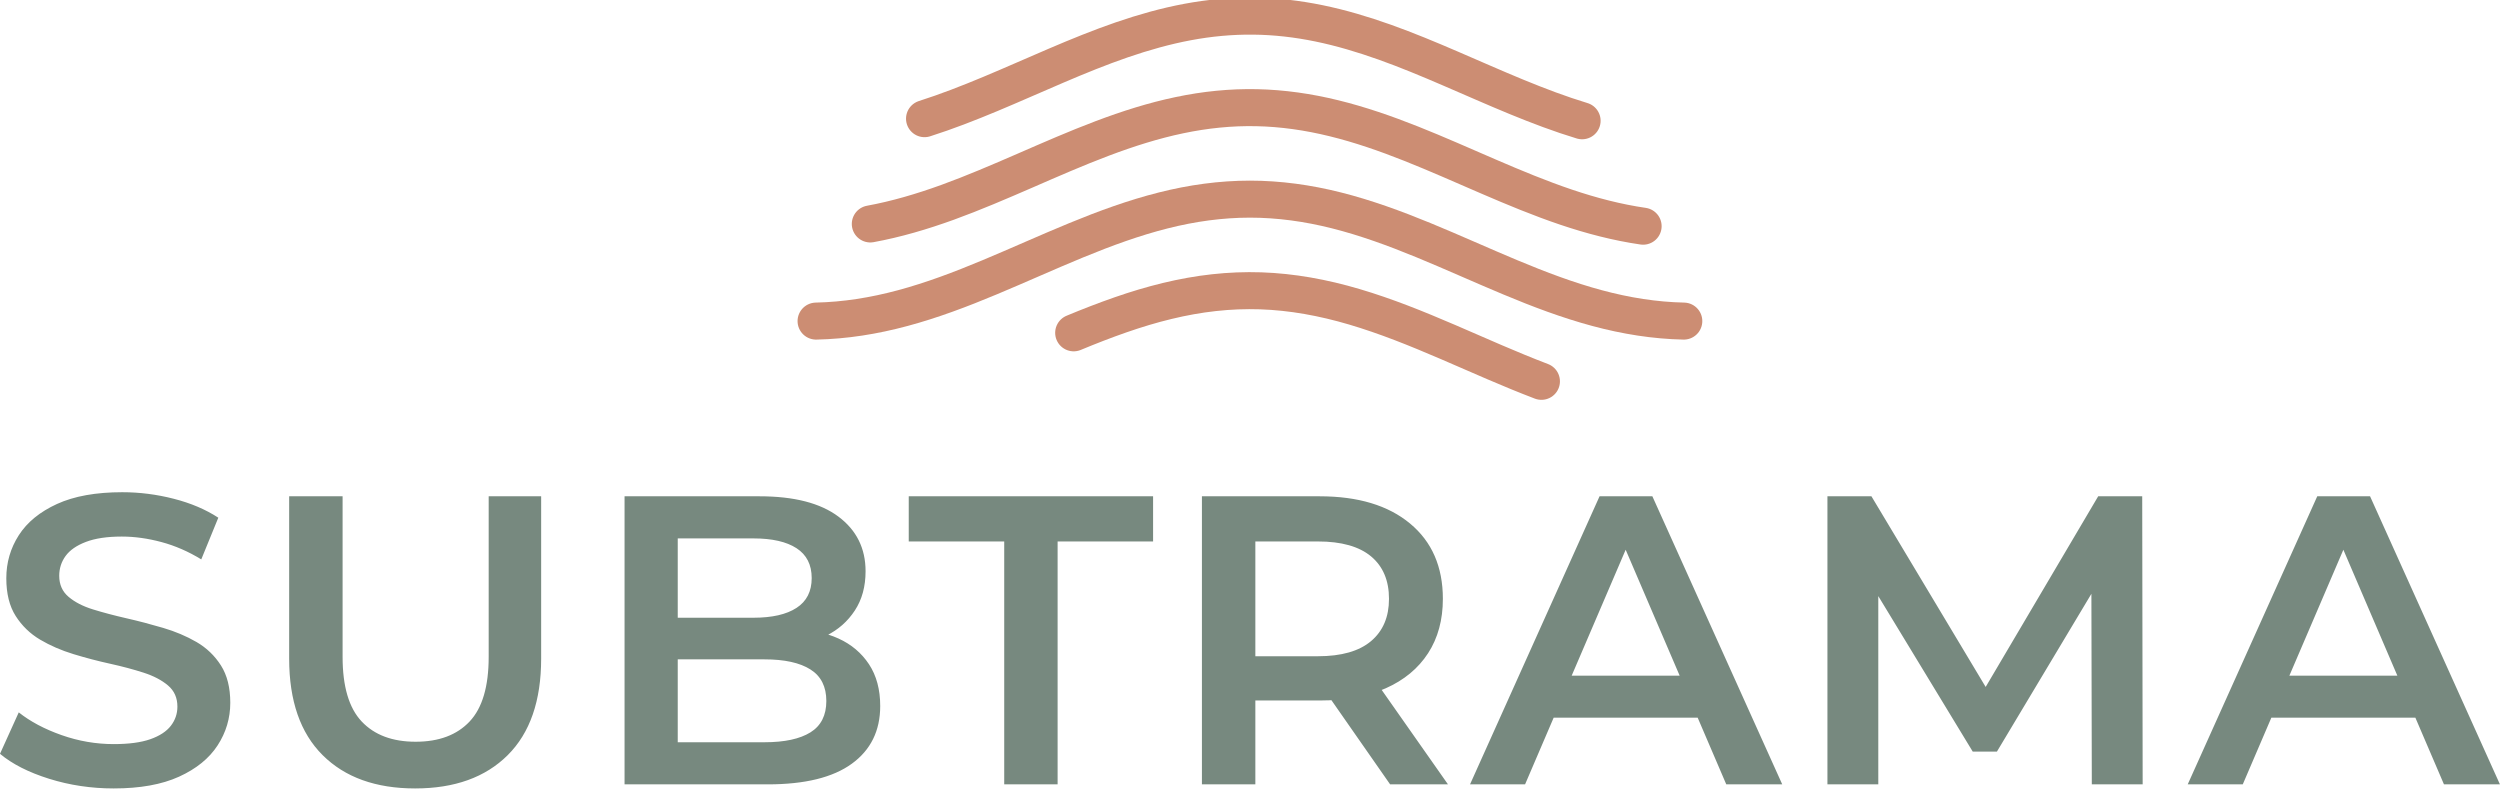
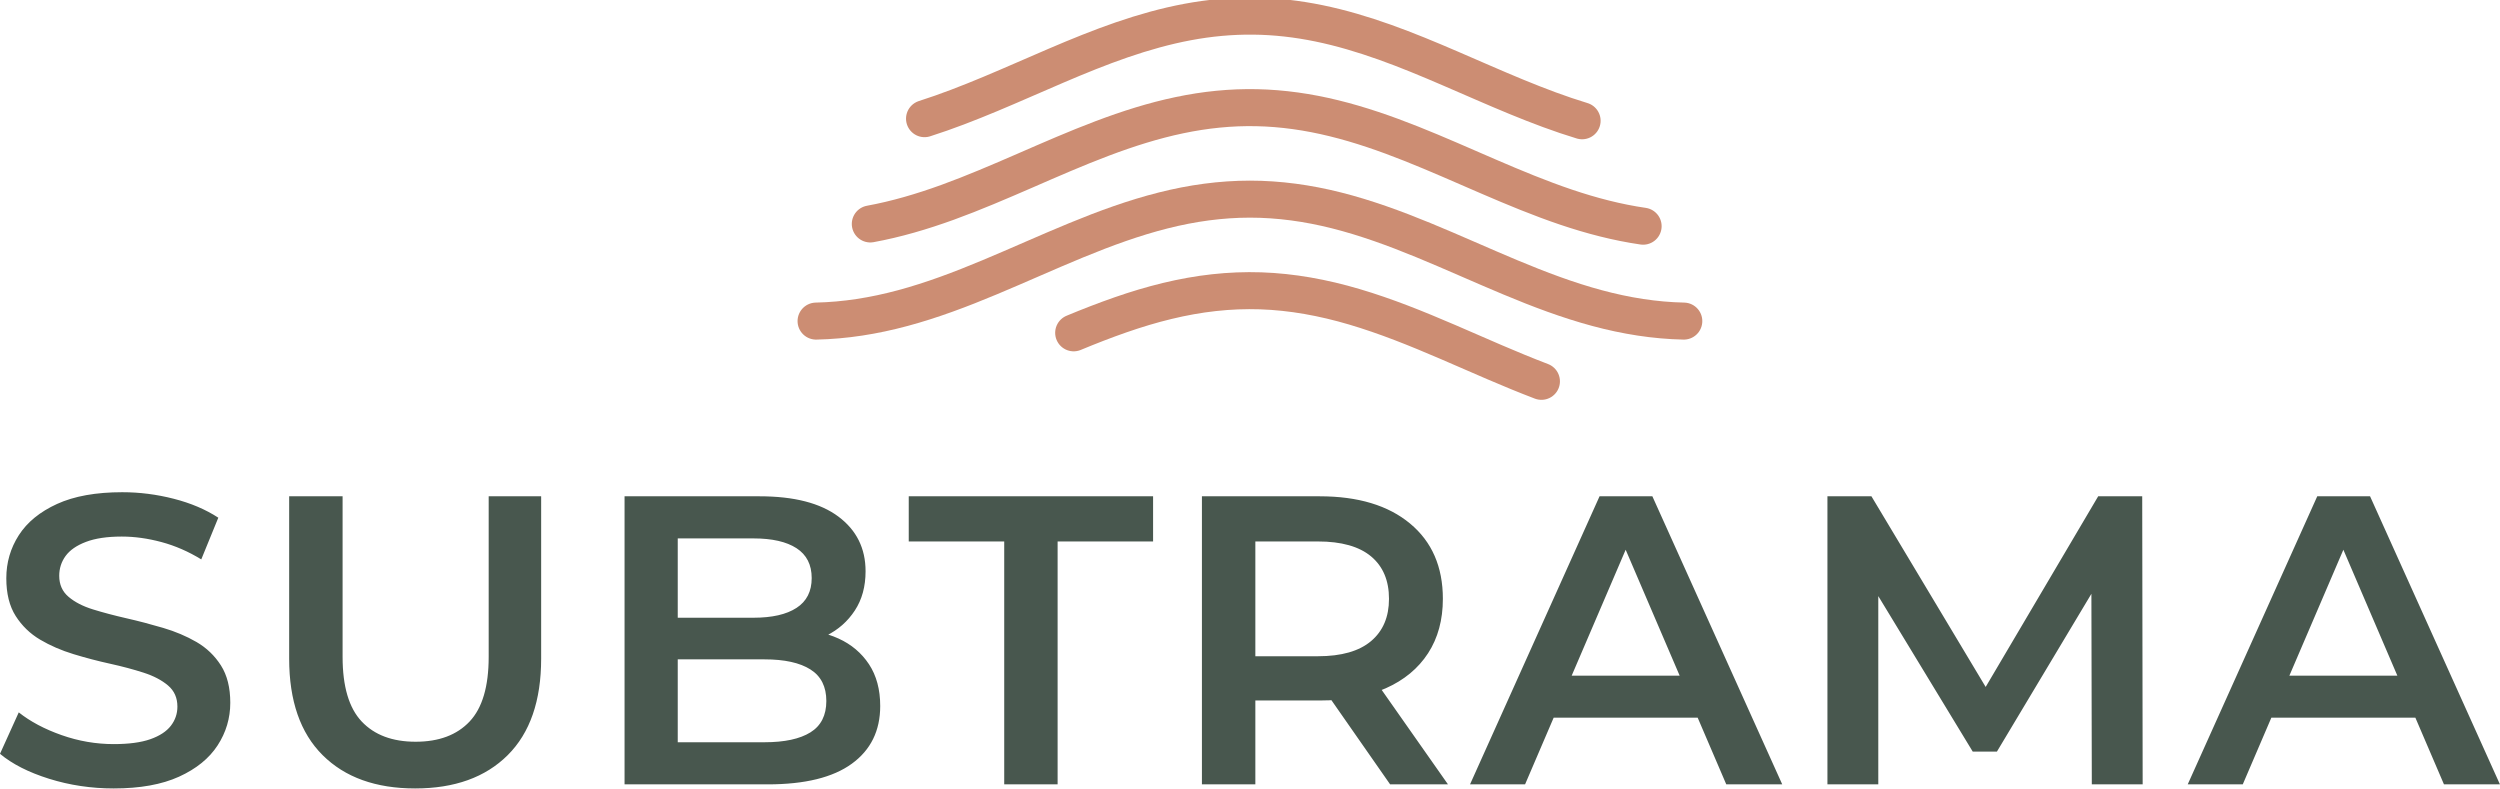
<svg xmlns="http://www.w3.org/2000/svg" viewBox="0 0 729 230" width="729" height="230" role="img" aria-label="Subtrama">
  <g transform="translate(233.27 0.00) scale(0.9884) translate(132.75 22.75)" fill="none" stroke="#CC8D73" stroke-width="10.92" stroke-linecap="round" stroke-linejoin="round">
    <path d="M-96.00 12.26 C-89.53 10.20 -83.07 7.68 -76.60 4.98 C-70.13 2.28 -63.67 -0.61 -57.20 -3.37 C-50.73 -6.14 -44.27 -8.77 -37.80 -11.00 C-31.33 -13.22 -24.87 -15.04 -18.40 -16.25 C-11.93 -17.46 -5.47 -18.06 1.00 -17.99 C7.47 -17.93 13.93 -17.19 20.40 -15.86 C26.87 -14.53 33.33 -12.60 39.80 -10.30 C46.27 -7.99 52.73 -5.30 59.20 -2.51 C65.67 0.27 72.13 3.15 78.60 5.81 C85.07 8.47 91.53 10.92 98.00 12.88" />
    <path d="M-112.00 43.32 C-104.40 41.93 -96.80 39.69 -89.20 36.94 C-81.60 34.18 -74.00 30.91 -66.40 27.61 C-58.80 24.30 -51.20 20.97 -43.60 18.10 C-36.00 15.23 -28.40 12.82 -20.80 11.23 C-13.20 9.63 -5.60 8.86 2.00 9.02 C9.60 9.18 17.20 10.27 24.80 12.14 C32.40 14.00 40.00 16.63 47.60 19.65 C55.20 22.67 62.80 26.06 70.40 29.34 C78.00 32.62 85.60 35.77 93.20 38.34 C100.80 40.91 108.40 42.88 116.00 43.98" />
    <path d="M-128.00 71.98 C-119.47 71.80 -110.93 70.44 -102.40 68.14 C-93.87 65.85 -85.33 62.63 -76.80 59.06 C-68.27 55.50 -59.73 51.62 -51.20 48.11 C-42.67 44.60 -34.13 41.49 -25.60 39.34 C-17.07 37.18 -8.53 36.00 0.00 36.00 C8.53 36.00 17.07 37.18 25.60 39.34 C34.13 41.49 42.67 44.60 51.20 48.11 C59.73 51.62 68.27 55.50 76.80 59.06 C85.33 62.63 93.87 65.85 102.40 68.14 C110.93 70.44 119.47 71.80 128.00 71.98" />
    <path d="M-52.00 75.44 C-47.40 73.53 -42.80 71.74 -38.20 70.14 C-33.60 68.54 -29.00 67.15 -24.40 66.04 C-19.80 64.93 -15.20 64.09 -10.60 63.59 C-6.00 63.08 -1.40 62.90 3.20 63.05 C7.80 63.21 12.40 63.70 17.00 64.50 C21.60 65.30 26.20 66.40 30.80 67.76 C35.40 69.12 40.00 70.72 44.60 72.48 C49.20 74.24 53.80 76.17 58.40 78.14 C63.00 80.12 67.60 82.15 72.20 84.12 C76.80 86.09 81.40 88.00 86.00 89.75" />
  </g>
-   <path fill="#77897F" transform="translate(-4.17 228.72)" d="M37.32 1.19Q27.5 1.19 18.49 -1.63Q9.49 -4.45 4.17 -8.91L9.64 -20.99Q14.69 -16.98 22.13 -14.36Q29.56 -11.74 37.36 -11.74Q43.94 -11.74 48.01 -13.17Q52.07 -14.6 53.99 -17.08Q55.9 -19.56 55.9 -22.67Q55.9 -26.52 53.17 -28.83Q50.44 -31.15 46.04 -32.57Q41.64 -33.99 36.3 -35.17Q30.97 -36.34 25.62 -37.97Q20.27 -39.6 15.87 -42.2Q11.47 -44.81 8.74 -49.1Q6.01 -53.39 6.01 -60.11Q6.01 -66.97 9.66 -72.66Q13.31 -78.34 20.81 -81.77Q28.31 -85.19 39.81 -85.19Q47.39 -85.19 54.83 -83.28Q62.27 -81.38 67.83 -77.76L62.86 -65.6Q57.25 -69.04 51.27 -70.65Q45.29 -72.26 39.67 -72.26Q33.29 -72.26 29.22 -70.7Q25.15 -69.15 23.29 -66.59Q21.44 -64.03 21.44 -60.82Q21.44 -56.98 24.17 -54.68Q26.89 -52.37 31.3 -51.01Q35.7 -49.65 41.04 -48.43Q46.39 -47.21 51.73 -45.63Q57.06 -44.06 61.47 -41.51Q65.87 -38.95 68.6 -34.67Q71.32 -30.39 71.32 -23.79Q71.32 -17.05 67.62 -11.36Q63.92 -5.67 56.38 -2.24Q48.84 1.19 37.32 1.19ZM125.23 1.19Q108 1.19 98.25 -8.52Q88.49 -18.23 88.49 -36.65V-84H104.07V-37.18Q104.07 -24.23 109.64 -18.33Q115.21 -12.43 125.37 -12.43Q135.55 -12.43 141.11 -18.33Q146.67 -24.23 146.67 -37.18V-84H161.97V-36.65Q161.97 -18.23 152.22 -8.52Q142.46 1.19 125.23 1.19ZM186.29 0V-84H225.64Q240.74 -84 248.65 -78.08Q256.57 -72.16 256.57 -62.14Q256.57 -55.47 253.44 -50.7Q250.32 -45.93 245.12 -43.36Q239.91 -40.8 233.73 -40.8L235.92 -45.08Q243.04 -45.08 248.67 -42.53Q254.29 -39.98 257.57 -35.02Q260.84 -30.06 260.84 -22.85Q260.84 -12.03 252.56 -6.02Q244.29 0 228.04 0ZM201.8 -12.28H227.1Q235.85 -12.28 240.49 -15.16Q245.13 -18.04 245.13 -24.31Q245.13 -30.58 240.49 -33.51Q235.85 -36.45 227.1 -36.45H200.62V-48.59H223.88Q232.03 -48.59 236.44 -51.46Q240.86 -54.33 240.86 -60.15Q240.86 -65.99 236.44 -68.86Q232.03 -71.72 223.88 -71.72H201.8ZM297 0V-70.82H269.16V-84H340.41V-70.82H312.57V0ZM354.65 0V-84H388.98Q405.79 -84 415.35 -76.05Q424.91 -68.11 424.91 -54.1Q424.91 -44.9 420.6 -38.24Q416.28 -31.59 408.28 -28.03Q400.27 -24.46 389.14 -24.46H363.27L370.23 -31.51V0ZM409.53 0 388.26 -30.5H404.99L426.4 0ZM370.23 -29.85 363.27 -37.36H388.49Q398.75 -37.36 403.98 -41.78Q409.2 -46.19 409.2 -54.1Q409.2 -62.1 403.98 -66.47Q398.75 -70.83 388.49 -70.83H363.27L370.23 -78.45ZM432.83 0 470.6 -84H486L523.87 0H507.55L475.1 -75.68H481.33L448.88 0ZM450.28 -19.45 454.45 -31.7H499.78L504.05 -19.45ZM537.05 0V-84H549.88L586.62 -22.68H579.81L616 -84H628.84L628.97 0H614.14L614.01 -60.79H617.15L586.47 -9.55H579.42L548.3 -60.79H551.88V0ZM642.11 0 679.88 -84H695.28L733.15 0H716.83L684.38 -75.68H690.61L658.16 0ZM659.56 -19.45 663.73 -31.7H709.06L713.33 -19.45Z" />
+   <path fill="#48574E" transform="translate(-4.17 228.72)" d="M37.32 1.19Q27.5 1.19 18.49 -1.63Q9.49 -4.45 4.17 -8.91L9.64 -20.99Q14.69 -16.98 22.13 -14.36Q29.56 -11.74 37.36 -11.74Q43.94 -11.74 48.01 -13.17Q52.07 -14.6 53.99 -17.08Q55.9 -19.56 55.9 -22.67Q55.9 -26.52 53.17 -28.83Q50.44 -31.15 46.04 -32.57Q41.64 -33.99 36.3 -35.17Q30.97 -36.34 25.62 -37.97Q20.27 -39.6 15.87 -42.2Q11.47 -44.81 8.74 -49.1Q6.01 -53.39 6.01 -60.11Q6.01 -66.97 9.66 -72.66Q13.31 -78.34 20.81 -81.77Q28.31 -85.19 39.81 -85.19Q47.39 -85.19 54.83 -83.28Q62.27 -81.38 67.83 -77.76L62.86 -65.6Q57.25 -69.04 51.27 -70.65Q45.29 -72.26 39.67 -72.26Q33.29 -72.26 29.22 -70.7Q25.15 -69.15 23.29 -66.59Q21.44 -64.03 21.44 -60.82Q21.44 -56.98 24.17 -54.68Q26.89 -52.37 31.3 -51.01Q35.7 -49.65 41.04 -48.43Q46.39 -47.21 51.73 -45.63Q57.06 -44.06 61.47 -41.51Q65.87 -38.95 68.6 -34.67Q71.32 -30.39 71.32 -23.79Q71.32 -17.05 67.62 -11.36Q63.92 -5.67 56.38 -2.24Q48.84 1.19 37.32 1.19ZM125.23 1.19Q108 1.19 98.25 -8.52Q88.49 -18.23 88.49 -36.65V-84H104.07V-37.18Q104.07 -24.23 109.64 -18.33Q115.21 -12.43 125.37 -12.43Q135.55 -12.43 141.11 -18.33Q146.67 -24.23 146.67 -37.18V-84H161.97V-36.65Q161.97 -18.23 152.22 -8.52Q142.46 1.19 125.23 1.19ZM186.29 0V-84H225.64Q240.74 -84 248.65 -78.08Q256.57 -72.16 256.57 -62.14Q256.57 -55.47 253.44 -50.7Q250.32 -45.93 245.12 -43.36Q239.91 -40.8 233.73 -40.8L235.92 -45.08Q243.04 -45.08 248.67 -42.53Q254.29 -39.98 257.57 -35.02Q260.84 -30.06 260.84 -22.85Q260.84 -12.03 252.56 -6.02Q244.29 0 228.04 0ZM201.8 -12.28H227.1Q235.85 -12.28 240.49 -15.16Q245.13 -18.04 245.13 -24.31Q245.13 -30.58 240.49 -33.51Q235.85 -36.45 227.1 -36.45H200.62V-48.59H223.88Q232.03 -48.59 236.44 -51.46Q240.86 -54.33 240.86 -60.15Q240.86 -65.99 236.44 -68.86Q232.03 -71.72 223.88 -71.72H201.8ZM297 0V-70.82H269.16V-84H340.41V-70.82H312.57V0ZM354.65 0V-84H388.98Q405.79 -84 415.35 -76.05Q424.91 -68.11 424.91 -54.1Q424.91 -44.9 420.6 -38.24Q416.28 -31.59 408.28 -28.03Q400.27 -24.46 389.14 -24.46H363.27L370.23 -31.51V0ZM409.53 0 388.26 -30.5H404.99L426.4 0ZM370.23 -29.85 363.27 -37.36H388.49Q398.75 -37.36 403.98 -41.78Q409.2 -46.19 409.2 -54.1Q409.2 -62.1 403.98 -66.47Q398.75 -70.83 388.49 -70.83H363.27L370.23 -78.45ZM432.83 0 470.6 -84H486L523.87 0H507.55L475.1 -75.68H481.33L448.88 0ZM450.28 -19.45 454.45 -31.7H499.78L504.05 -19.45ZM537.05 0V-84H549.88L586.62 -22.68H579.81L616 -84H628.84L628.97 0H614.14L614.01 -60.79H617.15L586.47 -9.55H579.42L548.3 -60.79H551.88V0ZM642.11 0 679.88 -84H695.28L733.15 0H716.83L684.38 -75.68H690.61L658.16 0ZM659.56 -19.45 663.73 -31.7H709.06L713.33 -19.45Z" />
</svg>
